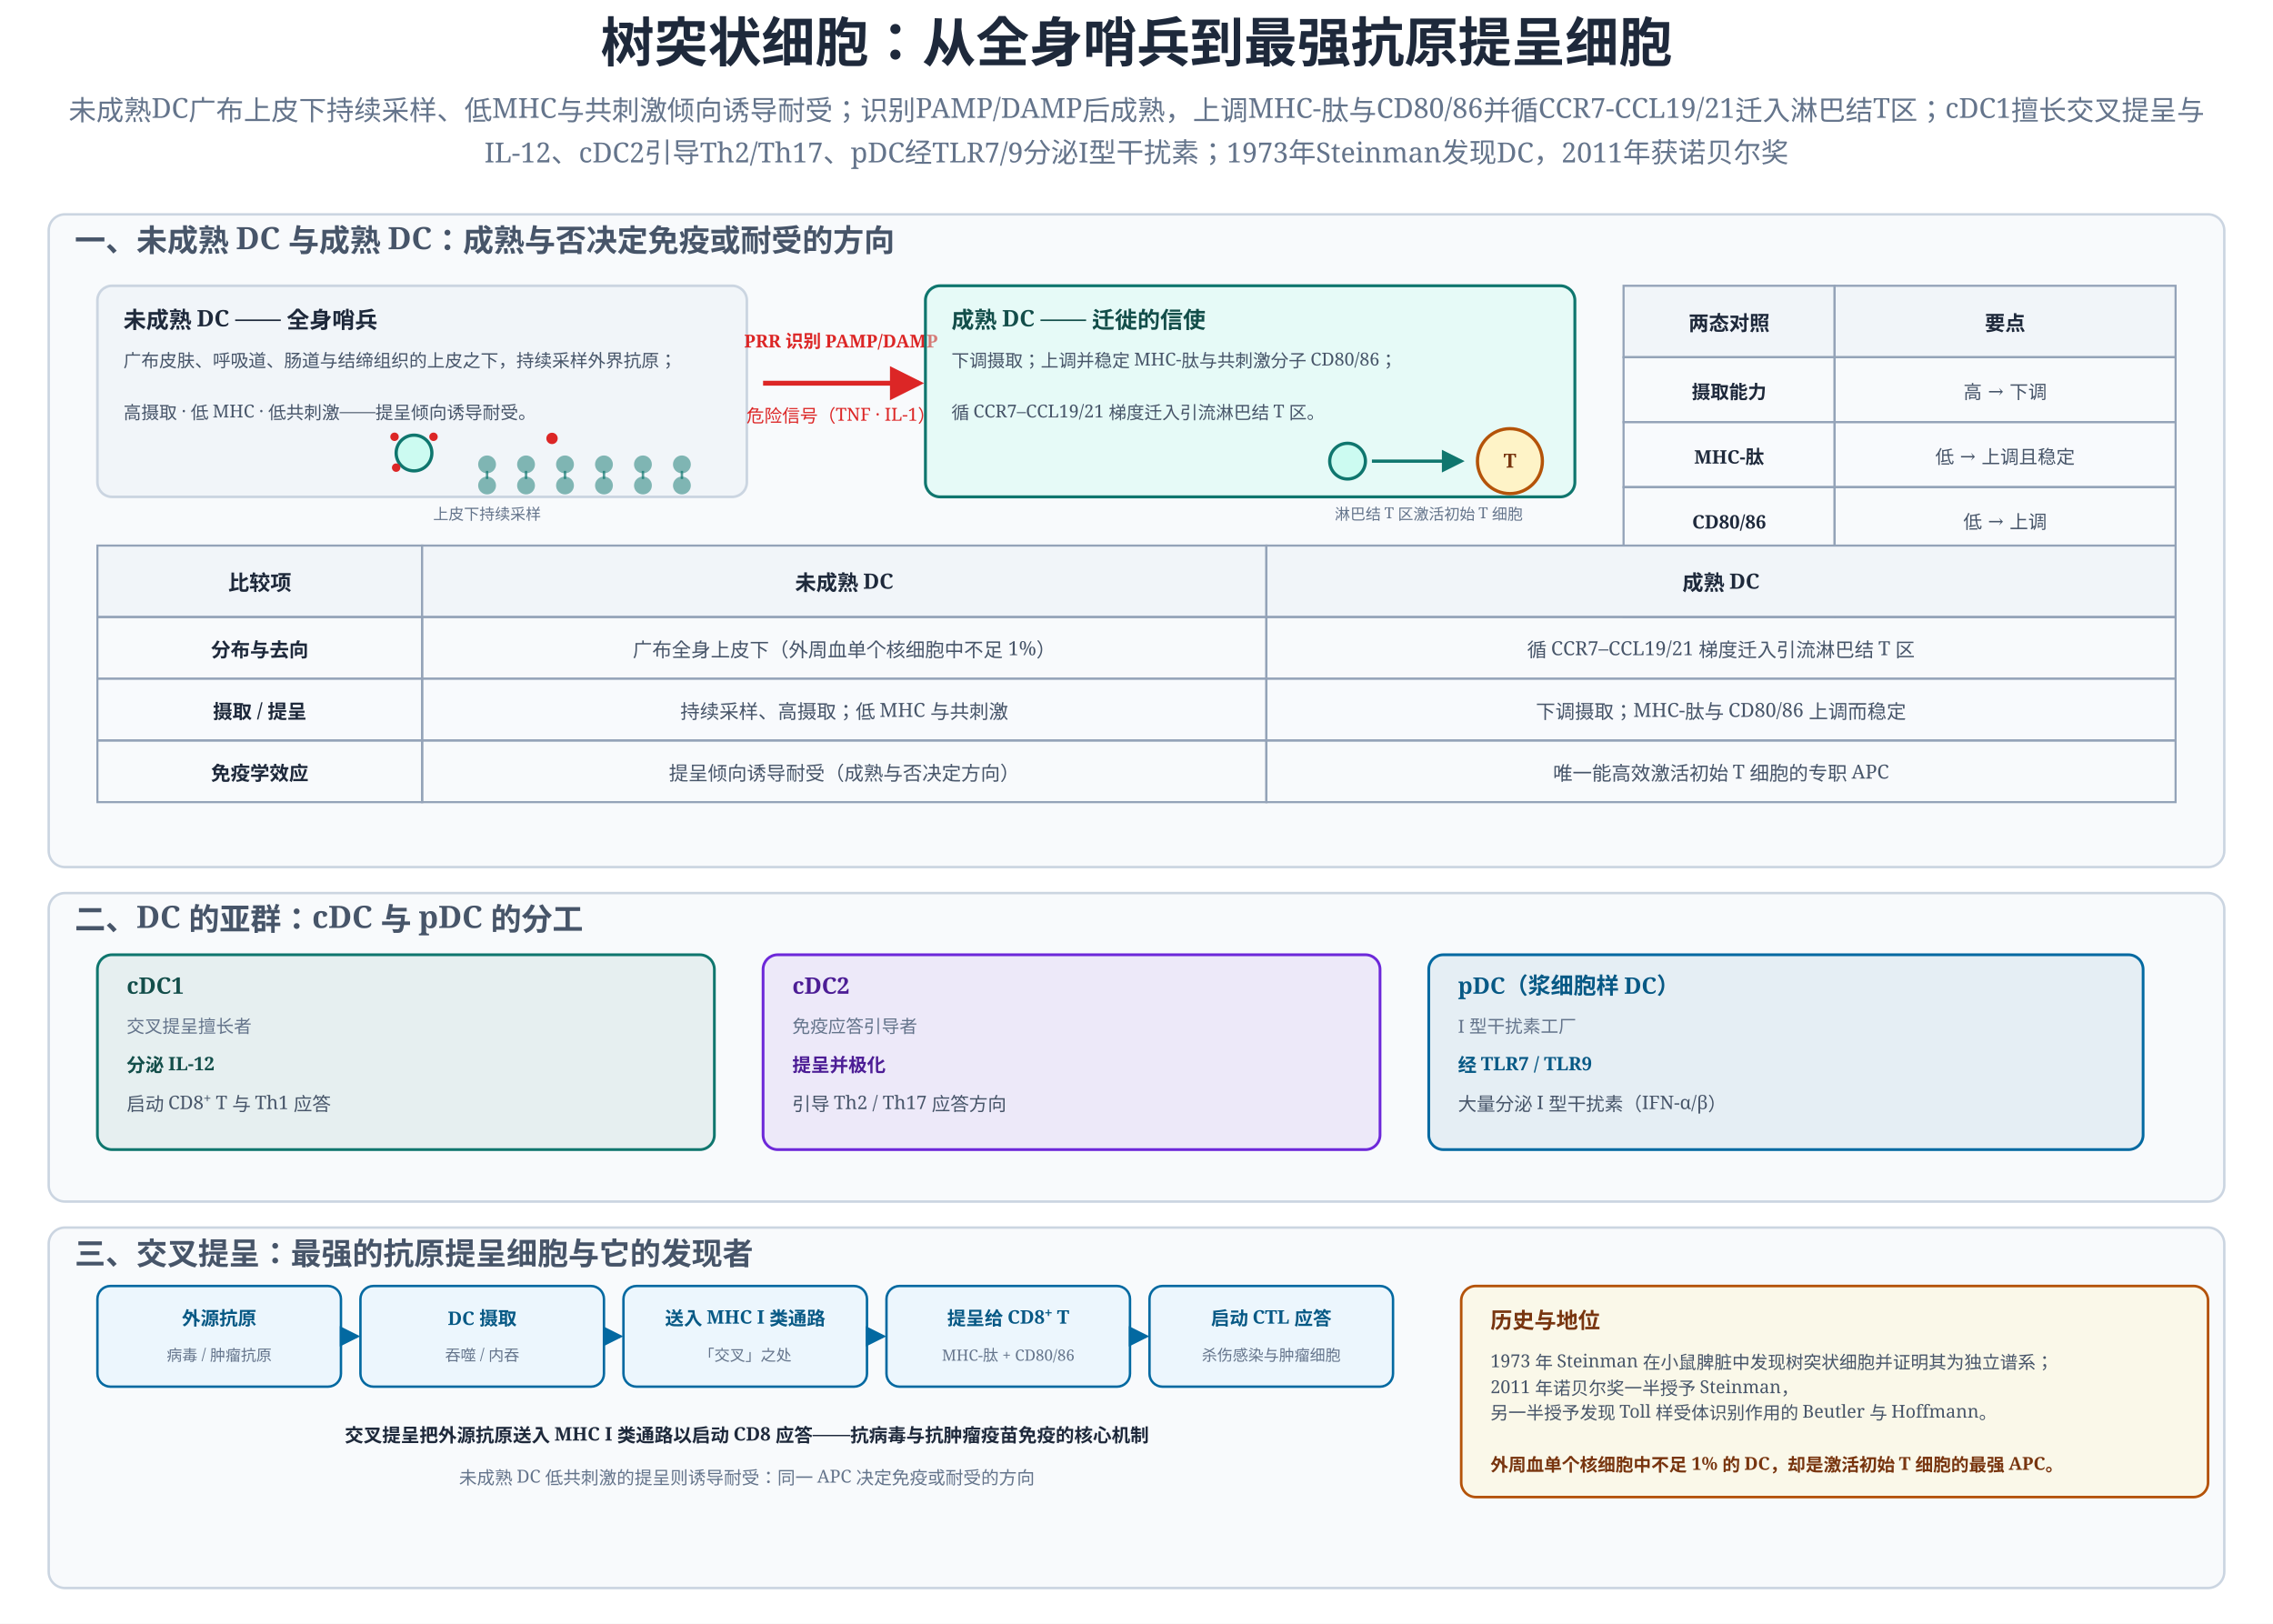
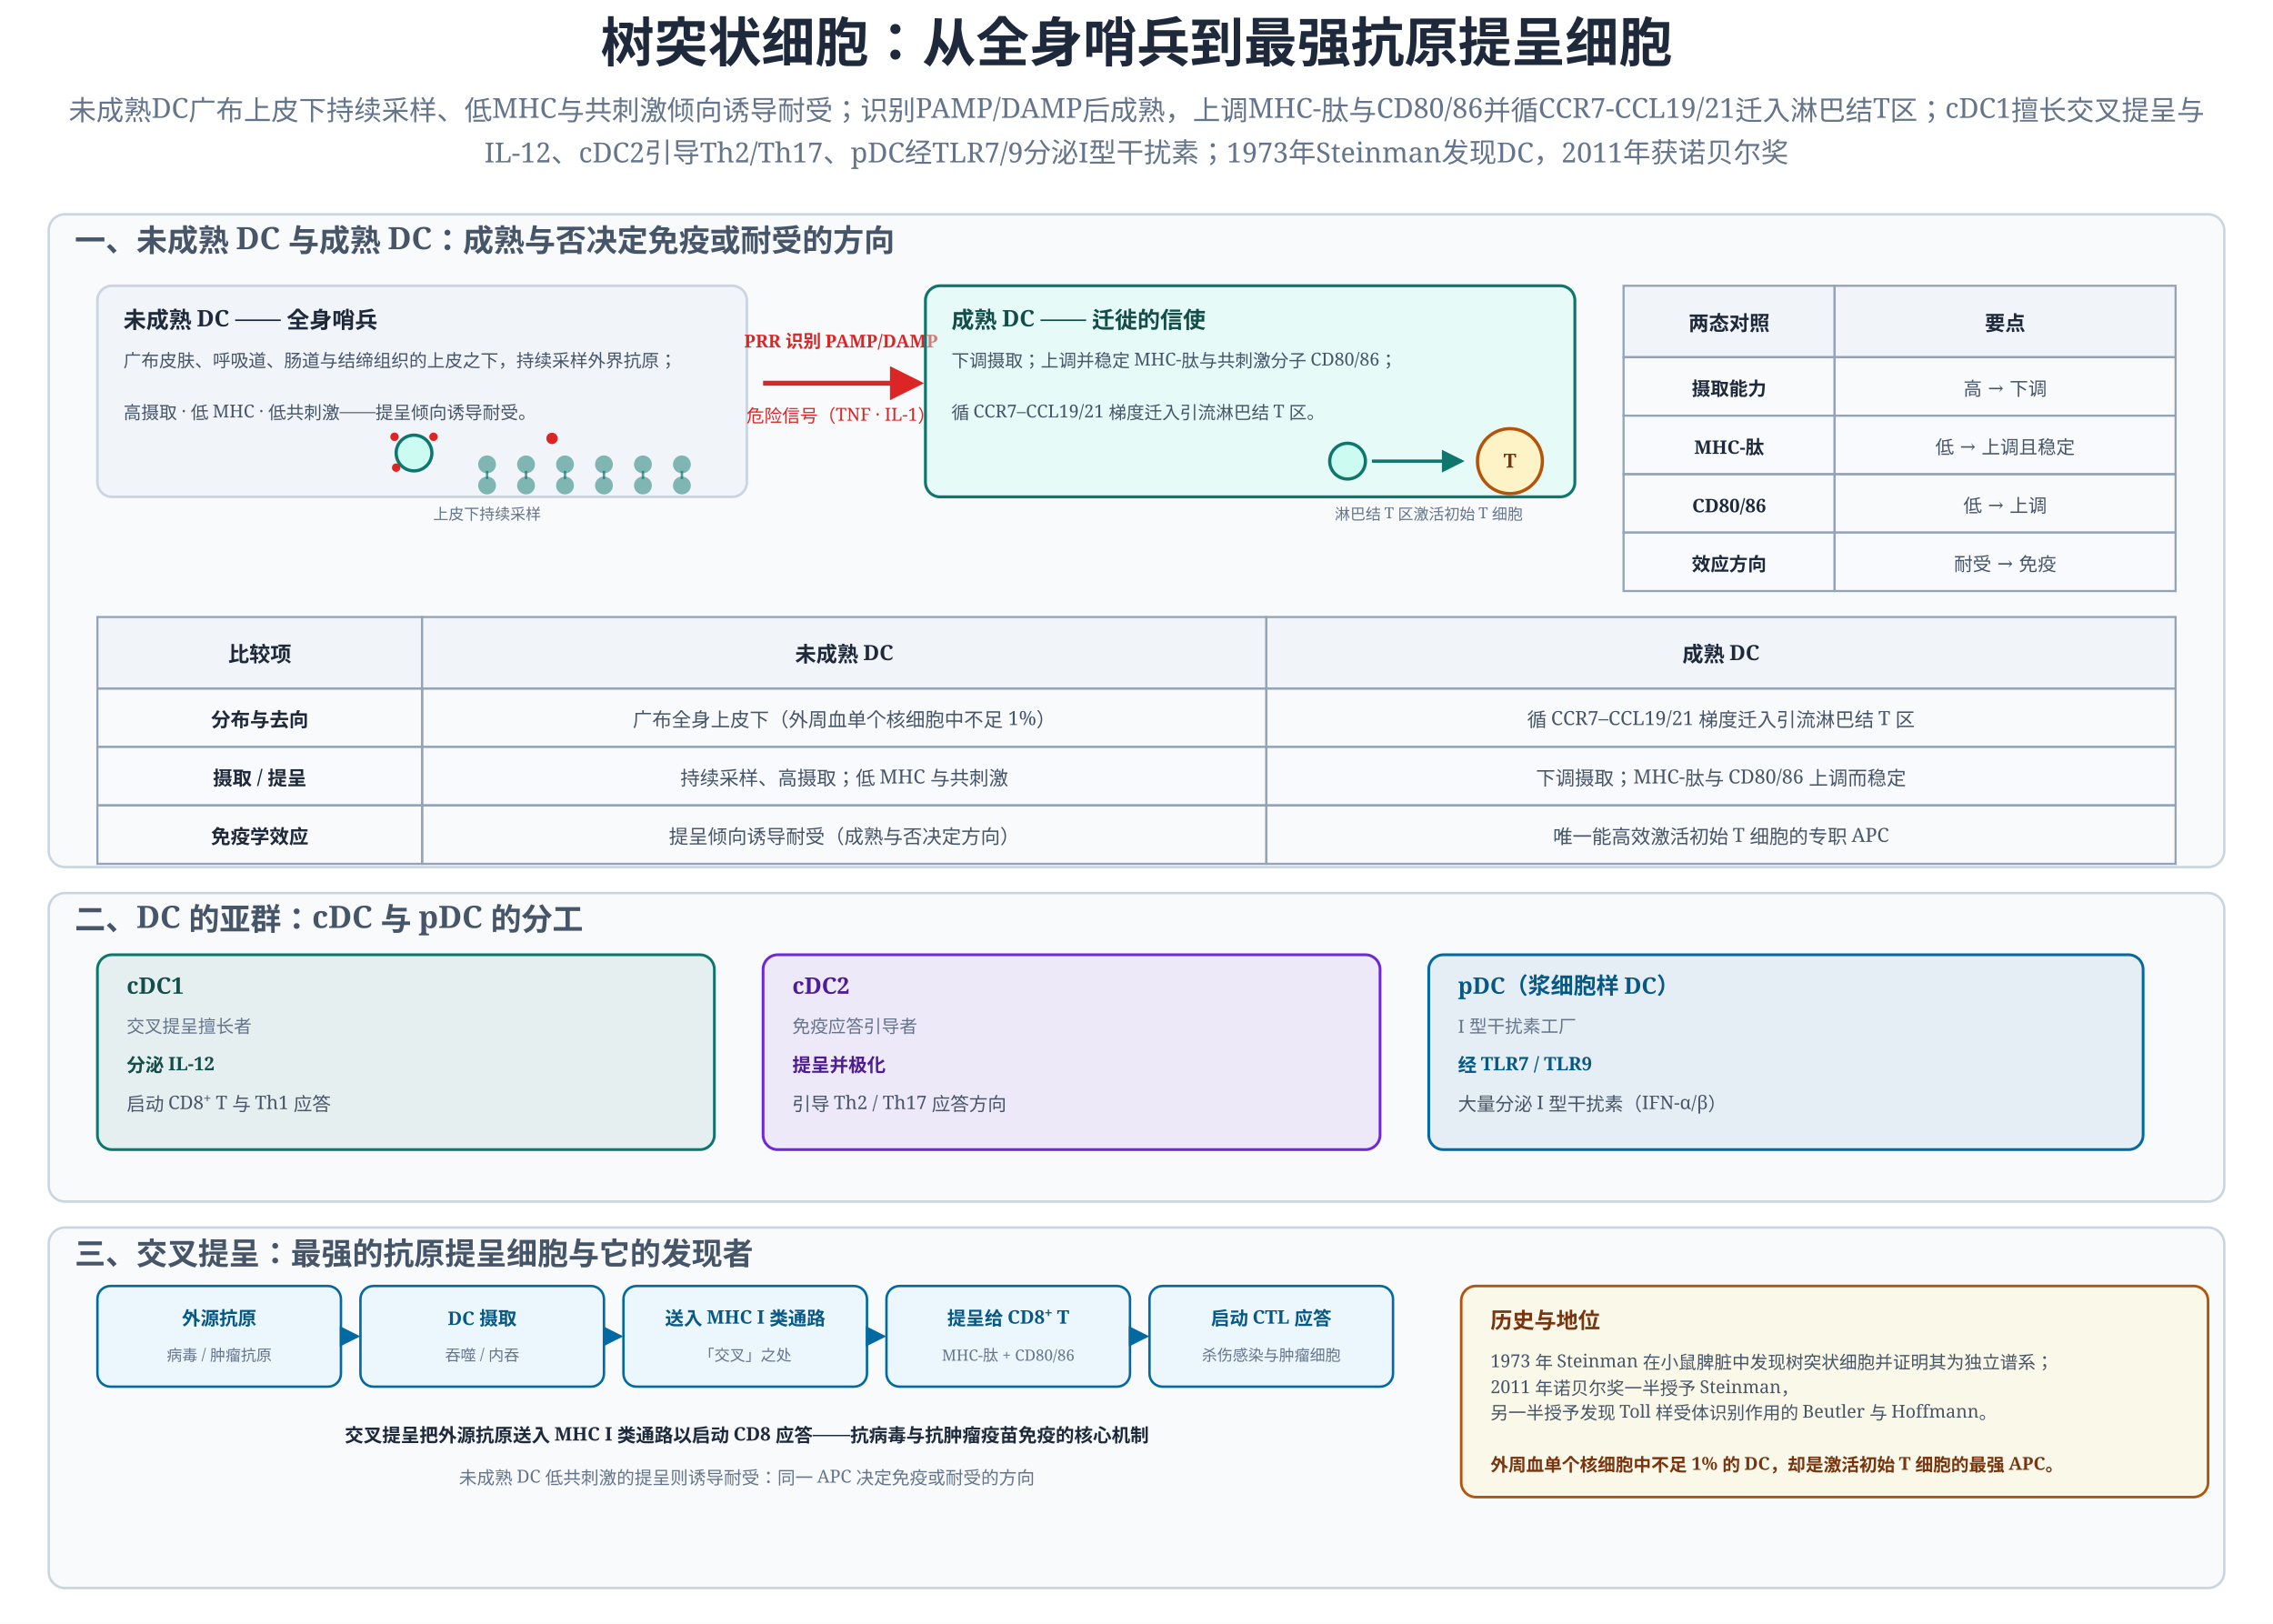
<svg xmlns="http://www.w3.org/2000/svg" width="1400" height="1000" viewBox="0 0 1400 1000" font-family="Noto Serif SC, LXGW WenKai, Songti SC, serif">
  <defs>
    <marker id="arr-ink" viewBox="0 0 10 10" refX="8.5" refY="5" markerWidth="7" markerHeight="7" orient="auto-start-reverse">
      <path d="M0,0 L10,5 L0,10 z" fill="#334155" />
    </marker>
    <marker id="arr-dna" viewBox="0 0 10 10" refX="8.5" refY="5" markerWidth="7" markerHeight="7" orient="auto-start-reverse">
      <path d="M0,0 L10,5 L0,10 z" fill="#0f766e" />
    </marker>
    <marker id="arr-rna" viewBox="0 0 10 10" refX="8.5" refY="5" markerWidth="7" markerHeight="7" orient="auto-start-reverse">
      <path d="M0,0 L10,5 L0,10 z" fill="#b45309" />
    </marker>
    <marker id="arr-pro" viewBox="0 0 10 10" refX="8.5" refY="5" markerWidth="7" markerHeight="7" orient="auto-start-reverse">
      <path d="M0,0 L10,5 L0,10 z" fill="#6d28d9" />
    </marker>
    <marker id="arr-enz" viewBox="0 0 10 10" refX="8.5" refY="5" markerWidth="7" markerHeight="7" orient="auto-start-reverse">
      <path d="M0,0 L10,5 L0,10 z" fill="#be185d" />
    </marker>
    <marker id="arr-acc" viewBox="0 0 10 10" refX="8.5" refY="5" markerWidth="7" markerHeight="7" orient="auto-start-reverse">
      <path d="M0,0 L10,5 L0,10 z" fill="#0369a1" />
    </marker>
    <marker id="arr-ok" viewBox="0 0 10 10" refX="8.5" refY="5" markerWidth="7" markerHeight="7" orient="auto-start-reverse">
      <path d="M0,0 L10,5 L0,10 z" fill="#059669" />
    </marker>
    <marker id="arr-warn" viewBox="0 0 10 10" refX="8.5" refY="5" markerWidth="7" markerHeight="7" orient="auto-start-reverse">
      <path d="M0,0 L10,5 L0,10 z" fill="#b45309" />
    </marker>
    <marker id="arr-bad" viewBox="0 0 10 10" refX="8.5" refY="5" markerWidth="7" markerHeight="7" orient="auto-start-reverse">
      <path d="M0,0 L10,5 L0,10 z" fill="#dc2626" />
    </marker>
    <marker id="arr-mute" viewBox="0 0 10 10" refX="8.5" refY="5" markerWidth="7" markerHeight="7" orient="auto-start-reverse">
      <path d="M0,0 L10,5 L0,10 z" fill="#94a3b8" />
    </marker>
  </defs>
  <rect x="0" y="0" width="1400" height="1000" fill="#ffffff" />
  <text x="700" y="38" text-anchor="middle" font-size="33" font-weight="700" fill="#1e293b">树突状细胞：从全身哨兵到最强抗原提呈细胞</text>
  <text x="700" y="74" text-anchor="middle" font-size="17" fill="#64748b">未成熟DC广布上皮下持续采样、低MHC与共刺激倾向诱导耐受；识别PAMP/DAMP后成熟，上调MHC-肽与CD80/86并循CCR7-CCL19/21迁入淋巴结T区；cDC1擅长交叉提呈与</text>
  <text x="700" y="100" text-anchor="middle" font-size="17" fill="#64748b">IL-12、cDC2引导Th2/Th17、pDC经TLR7/9分泌I型干扰素；1973年Steinman发现DC，2011年获诺贝尔奖</text>
  <rect x="30" y="132" width="1340" height="402" rx="10" fill="#f8fafc" stroke="#cbd5e1" stroke-width="1.5" />
  <text x="46" y="154.84" font-size="19" fill="#475569" font-weight="700">一、未成熟 DC 与成熟 DC：成熟与否决定免疫或耐受的方向</text>
  <rect x="60" y="176" width="400" height="130" rx="9" fill="#f1f5f9" stroke="#cbd5e1" stroke-width="1.6" />
  <text x="76" y="202" font-size="14" fill="#1e293b" font-weight="700">未成熟 DC —— 全身哨兵</text>
  <text x="76" y="226" font-size="11" fill="#475569">广布皮肤、呼吸道、肠道与结缔组织的上皮之下，持续采样外界抗原；</text>
  <text x="76" y="258" font-size="11" fill="#475569">高摄取 · 低 MHC · 低共刺激——提呈倾向诱导耐受。</text>
  <g>
    <circle cx="300" cy="286" r="5.5" fill="#0f766e" fill-opacity="0.5" />
    <line x1="300" y1="290" x2="300" y2="295" stroke="#0f766e" stroke-width="1.5" stroke-opacity="0.7" />
    <circle cx="300" cy="299" r="5.5" fill="#0f766e" fill-opacity="0.5" />
    <circle cx="324" cy="286" r="5.5" fill="#0f766e" fill-opacity="0.5" />
    <line x1="324" y1="290" x2="324" y2="295" stroke="#0f766e" stroke-width="1.5" stroke-opacity="0.7" />
    <circle cx="324" cy="299" r="5.5" fill="#0f766e" fill-opacity="0.5" />
    <circle cx="348" cy="286" r="5.5" fill="#0f766e" fill-opacity="0.5" />
    <line x1="348" y1="290" x2="348" y2="295" stroke="#0f766e" stroke-width="1.5" stroke-opacity="0.7" />
    <circle cx="348" cy="299" r="5.5" fill="#0f766e" fill-opacity="0.5" />
    <circle cx="372" cy="286" r="5.5" fill="#0f766e" fill-opacity="0.5" />
    <line x1="372" y1="290" x2="372" y2="295" stroke="#0f766e" stroke-width="1.5" stroke-opacity="0.7" />
    <circle cx="372" cy="299" r="5.5" fill="#0f766e" fill-opacity="0.5" />
    <circle cx="396" cy="286" r="5.5" fill="#0f766e" fill-opacity="0.5" />
    <line x1="396" y1="290" x2="396" y2="295" stroke="#0f766e" stroke-width="1.5" stroke-opacity="0.7" />
    <circle cx="396" cy="299" r="5.5" fill="#0f766e" fill-opacity="0.5" />
    <circle cx="420" cy="286" r="5.5" fill="#0f766e" fill-opacity="0.5" />
    <line x1="420" y1="290" x2="420" y2="295" stroke="#0f766e" stroke-width="1.5" stroke-opacity="0.7" />
    <circle cx="420" cy="299" r="5.5" fill="#0f766e" fill-opacity="0.5" />
  </g>
  <circle cx="255" cy="279" r="11" fill="#ccfbf1" stroke="#0f766e" stroke-width="2" />
  <circle cx="243" cy="269" r="2.6" fill="#dc2626" />
  <circle cx="267" cy="269" r="2.6" fill="#dc2626" />
  <circle cx="244" cy="288" r="2.6" fill="#dc2626" />
  <circle cx="340" cy="270" r="3.5" fill="#dc2626" />
  <text x="300" y="320" font-size="9.5" fill="#64748b" text-anchor="middle">上皮下持续采样</text>
  <line x1="470" y1="236" x2="566" y2="236" stroke="#dc2626" stroke-width="3" marker-end="url(#arr-bad)" />
  <text x="518" y="214" font-size="11" fill="#dc2626" text-anchor="middle" font-weight="700">PRR 识别 PAMP/DAMP</text>
  <text x="518" y="260" font-size="11" fill="#dc2626" text-anchor="middle">危险信号（TNF · IL-1）</text>
  <rect x="570" y="176" width="400" height="130" rx="9" fill="#ccfbf1" fill-opacity="0.4" stroke="#0f766e" stroke-width="1.8" />
  <text x="586" y="202" font-size="14" fill="#134e4a" font-weight="700">成熟 DC —— 迁徙的信使</text>
  <text x="586" y="226" font-size="11" fill="#475569">下调摄取；上调并稳定 MHC-肽与共刺激分子 CD80/86；</text>
  <text x="586" y="258" font-size="11" fill="#475569">循 CCR7–CCL19/21 梯度迁入引流淋巴结 T 区。</text>
  <circle cx="830" cy="284" r="11" fill="#ccfbf1" stroke="#0f766e" stroke-width="2" />
  <line x1="845" y1="284" x2="900" y2="284" stroke="#0f766e" stroke-width="2" marker-end="url(#arr-dna)" />
  <circle cx="930" cy="284" r="20" fill="#fef3c7" stroke="#b45309" stroke-width="2" />
  <text x="930" y="288" font-size="12" fill="#78350f" text-anchor="middle" font-weight="700">T</text>
  <text x="880" y="320" font-size="9.5" fill="#64748b" text-anchor="middle">淋巴结 T 区激活初始 T 细胞</text>
  <rect x="1000" y="176" width="130" height="44" fill="#f1f5f9" stroke="#94a3b8" stroke-width="1.3" />
  <text x="1065" y="203.5" font-size="12.5" fill="#1e293b" text-anchor="middle" font-weight="700">两态对照</text>
  <rect x="1130" y="176" width="210" height="44" fill="#f1f5f9" stroke="#94a3b8" stroke-width="1.3" />
  <text x="1235" y="203.5" font-size="12.5" fill="#1e293b" text-anchor="middle" font-weight="700">要点</text>
-   <rect x="1000" y="220" width="130" height="40" fill="none" stroke="#94a3b8" stroke-width="1.3" />
-   <text x="1065" y="245.5" font-size="11.5" fill="#1e293b" text-anchor="middle" font-weight="700">摄取能力</text>
-   <rect x="1130" y="220" width="210" height="40" fill="none" stroke="#94a3b8" stroke-width="1.3" />
-   <text x="1235" y="245.5" font-size="11.5" fill="#475569" text-anchor="middle" font-weight="500">高 → 下调</text>
-   <rect x="1000" y="260" width="340" height="40" fill="#f8fafc" fill-opacity="0.85" />
-   <rect x="1000" y="260" width="130" height="40" fill="none" stroke="#94a3b8" stroke-width="1.3" />
-   <text x="1065" y="285.5" font-size="11.5" fill="#1e293b" text-anchor="middle" font-weight="700">MHC-肽</text>
-   <rect x="1130" y="260" width="210" height="40" fill="none" stroke="#94a3b8" stroke-width="1.3" />
-   <text x="1235" y="285.5" font-size="11.5" fill="#475569" text-anchor="middle" font-weight="500">低 → 上调且稳定</text>
-   <rect x="1000" y="300" width="130" height="40" fill="none" stroke="#94a3b8" stroke-width="1.3" />
-   <text x="1065" y="325.5" font-size="11.5" fill="#1e293b" text-anchor="middle" font-weight="700">CD80/86</text>
-   <rect x="1130" y="300" width="210" height="40" fill="none" stroke="#94a3b8" stroke-width="1.3" />
-   <text x="1235" y="325.5" font-size="11.5" fill="#475569" text-anchor="middle" font-weight="500">低 → 上调</text>
-   <rect x="1000" y="340" width="340" height="40" fill="#f8fafc" fill-opacity="0.85" />
-   <rect x="1000" y="340" width="130" height="40" fill="none" stroke="#94a3b8" stroke-width="1.3" />
-   <text x="1065" y="365.5" font-size="11.5" fill="#1e293b" text-anchor="middle" font-weight="700">效应方向</text>
-   <rect x="1130" y="340" width="210" height="40" fill="none" stroke="#94a3b8" stroke-width="1.3" />
-   <text x="1235" y="365.5" font-size="11.5" fill="#475569" text-anchor="middle" font-weight="500">耐受 → 免疫</text>
-   <rect x="60" y="336" width="200" height="44" fill="#f1f5f9" stroke="#94a3b8" stroke-width="1.3" />
-   <text x="160" y="363.5" font-size="13" fill="#1e293b" text-anchor="middle" font-weight="700">比较项</text>
-   <rect x="260" y="336" width="520" height="44" fill="#f1f5f9" stroke="#94a3b8" stroke-width="1.3" />
-   <text x="520" y="363.5" font-size="13" fill="#1e293b" text-anchor="middle" font-weight="700">未成熟 DC</text>
-   <rect x="780" y="336" width="560" height="44" fill="#f1f5f9" stroke="#94a3b8" stroke-width="1.3" />
-   <text x="1060" y="363.5" font-size="13" fill="#1e293b" text-anchor="middle" font-weight="700">成熟 DC</text>
-   <rect x="60" y="380" width="200" height="38" fill="none" stroke="#94a3b8" stroke-width="1.3" />
-   <text x="160" y="404.5" font-size="12" fill="#1e293b" text-anchor="middle" font-weight="700">分布与去向</text>
-   <rect x="260" y="380" width="520" height="38" fill="none" stroke="#94a3b8" stroke-width="1.3" />
-   <text x="520" y="404.5" font-size="12" fill="#475569" text-anchor="middle" font-weight="500">广布全身上皮下（外周血单个核细胞中不足 1%）</text>
-   <rect x="780" y="380" width="560" height="38" fill="none" stroke="#94a3b8" stroke-width="1.3" />
-   <text x="1060" y="404.5" font-size="12" fill="#475569" text-anchor="middle" font-weight="500">循 CCR7–CCL19/21 梯度迁入引流淋巴结 T 区</text>
-   <rect x="60" y="418" width="1280" height="38" fill="#f8fafc" fill-opacity="0.85" />
-   <rect x="60" y="418" width="200" height="38" fill="none" stroke="#94a3b8" stroke-width="1.3" />
-   <text x="160" y="442.5" font-size="12" fill="#1e293b" text-anchor="middle" font-weight="700">摄取 / 提呈</text>
-   <rect x="260" y="418" width="520" height="38" fill="none" stroke="#94a3b8" stroke-width="1.3" />
-   <text x="520" y="442.5" font-size="12" fill="#475569" text-anchor="middle" font-weight="500">持续采样、高摄取；低 MHC 与共刺激</text>
-   <rect x="780" y="418" width="560" height="38" fill="none" stroke="#94a3b8" stroke-width="1.3" />
-   <text x="1060" y="442.5" font-size="12" fill="#475569" text-anchor="middle" font-weight="500">下调摄取；MHC-肽与 CD80/86 上调而稳定</text>
-   <rect x="60" y="456" width="200" height="38" fill="none" stroke="#94a3b8" stroke-width="1.3" />
-   <text x="160" y="480.5" font-size="12" fill="#1e293b" text-anchor="middle" font-weight="700">免疫学效应</text>
-   <rect x="260" y="456" width="520" height="38" fill="none" stroke="#94a3b8" stroke-width="1.3" />
-   <text x="520" y="480.5" font-size="12" fill="#475569" text-anchor="middle" font-weight="500">提呈倾向诱导耐受（成熟与否决定方向）</text>
-   <rect x="780" y="456" width="560" height="38" fill="none" stroke="#94a3b8" stroke-width="1.3" />
-   <text x="1060" y="480.5" font-size="12" fill="#475569" text-anchor="middle" font-weight="500">唯一能高效激活初始 T 细胞的专职 APC</text>
+   <rect x="1000" y="220" width="130" height="36" fill="none" stroke="#94a3b8" stroke-width="1.3" />
+   <text x="1065" y="243.5" font-size="11.5" fill="#1e293b" text-anchor="middle" font-weight="700">摄取能力</text>
+   <rect x="1130" y="220" width="210" height="36" fill="none" stroke="#94a3b8" stroke-width="1.3" />
+   <text x="1235" y="243.5" font-size="11.5" fill="#475569" text-anchor="middle" font-weight="500">高 → 下调</text>
+   <rect x="1000" y="256" width="340" height="36" fill="#f8fafc" fill-opacity="0.85" />
+   <rect x="1000" y="256" width="130" height="36" fill="none" stroke="#94a3b8" stroke-width="1.3" />
+   <text x="1065" y="279.5" font-size="11.5" fill="#1e293b" text-anchor="middle" font-weight="700">MHC-肽</text>
+   <rect x="1130" y="256" width="210" height="36" fill="none" stroke="#94a3b8" stroke-width="1.3" />
+   <text x="1235" y="279.5" font-size="11.5" fill="#475569" text-anchor="middle" font-weight="500">低 → 上调且稳定</text>
+   <rect x="1000" y="292" width="130" height="36" fill="none" stroke="#94a3b8" stroke-width="1.3" />
+   <text x="1065" y="315.5" font-size="11.5" fill="#1e293b" text-anchor="middle" font-weight="700">CD80/86</text>
+   <rect x="1130" y="292" width="210" height="36" fill="none" stroke="#94a3b8" stroke-width="1.3" />
+   <text x="1235" y="315.5" font-size="11.5" fill="#475569" text-anchor="middle" font-weight="500">低 → 上调</text>
+   <rect x="1000" y="328" width="340" height="36" fill="#f8fafc" fill-opacity="0.85" />
+   <rect x="1000" y="328" width="130" height="36" fill="none" stroke="#94a3b8" stroke-width="1.3" />
+   <text x="1065" y="351.5" font-size="11.5" fill="#1e293b" text-anchor="middle" font-weight="700">效应方向</text>
+   <rect x="1130" y="328" width="210" height="36" fill="none" stroke="#94a3b8" stroke-width="1.3" />
+   <text x="1235" y="351.5" font-size="11.5" fill="#475569" text-anchor="middle" font-weight="500">耐受 → 免疫</text>
+   <rect x="60" y="380" width="200" height="44" fill="#f1f5f9" stroke="#94a3b8" stroke-width="1.3" />
+   <text x="160" y="407.5" font-size="13" fill="#1e293b" text-anchor="middle" font-weight="700">比较项</text>
+   <rect x="260" y="380" width="520" height="44" fill="#f1f5f9" stroke="#94a3b8" stroke-width="1.3" />
+   <text x="520" y="407.5" font-size="13" fill="#1e293b" text-anchor="middle" font-weight="700">未成熟 DC</text>
+   <rect x="780" y="380" width="560" height="44" fill="#f1f5f9" stroke="#94a3b8" stroke-width="1.3" />
+   <text x="1060" y="407.5" font-size="13" fill="#1e293b" text-anchor="middle" font-weight="700">成熟 DC</text>
+   <rect x="60" y="424" width="200" height="36" fill="none" stroke="#94a3b8" stroke-width="1.3" />
+   <text x="160" y="447.5" font-size="12" fill="#1e293b" text-anchor="middle" font-weight="700">分布与去向</text>
+   <rect x="260" y="424" width="520" height="36" fill="none" stroke="#94a3b8" stroke-width="1.3" />
+   <text x="520" y="447.5" font-size="12" fill="#475569" text-anchor="middle" font-weight="500">广布全身上皮下（外周血单个核细胞中不足 1%）</text>
+   <rect x="780" y="424" width="560" height="36" fill="none" stroke="#94a3b8" stroke-width="1.3" />
+   <text x="1060" y="447.5" font-size="12" fill="#475569" text-anchor="middle" font-weight="500">循 CCR7–CCL19/21 梯度迁入引流淋巴结 T 区</text>
+   <rect x="60" y="460" width="1280" height="36" fill="#f8fafc" fill-opacity="0.85" />
+   <rect x="60" y="460" width="200" height="36" fill="none" stroke="#94a3b8" stroke-width="1.3" />
+   <text x="160" y="483.5" font-size="12" fill="#1e293b" text-anchor="middle" font-weight="700">摄取 / 提呈</text>
+   <rect x="260" y="460" width="520" height="36" fill="none" stroke="#94a3b8" stroke-width="1.3" />
+   <text x="520" y="483.5" font-size="12" fill="#475569" text-anchor="middle" font-weight="500">持续采样、高摄取；低 MHC 与共刺激</text>
+   <rect x="780" y="460" width="560" height="36" fill="none" stroke="#94a3b8" stroke-width="1.3" />
+   <text x="1060" y="483.5" font-size="12" fill="#475569" text-anchor="middle" font-weight="500">下调摄取；MHC-肽与 CD80/86 上调而稳定</text>
+   <rect x="60" y="496" width="200" height="36" fill="none" stroke="#94a3b8" stroke-width="1.3" />
+   <text x="160" y="519.5" font-size="12" fill="#1e293b" text-anchor="middle" font-weight="700">免疫学效应</text>
+   <rect x="260" y="496" width="520" height="36" fill="none" stroke="#94a3b8" stroke-width="1.3" />
+   <text x="520" y="519.5" font-size="12" fill="#475569" text-anchor="middle" font-weight="500">提呈倾向诱导耐受（成熟与否决定方向）</text>
+   <rect x="780" y="496" width="560" height="36" fill="none" stroke="#94a3b8" stroke-width="1.3" />
+   <text x="1060" y="519.5" font-size="12" fill="#475569" text-anchor="middle" font-weight="500">唯一能高效激活初始 T 细胞的专职 APC</text>
  <rect x="30" y="550" width="1340" height="190" rx="10" fill="#f8fafc" stroke="#cbd5e1" stroke-width="1.5" />
  <text x="46" y="572.84" font-size="19" fill="#475569" font-weight="700">二、DC 的亚群：cDC 与 pDC 的分工</text>
  <rect x="60" y="588" width="380" height="120" rx="9" fill="#0f766e" fill-opacity="0.08" stroke="#0f766e" stroke-width="1.7" />
  <text x="78" y="612" font-size="14" fill="#134e4a" font-weight="700">cDC1</text>
  <text x="78" y="636" font-size="11" fill="#64748b">交叉提呈擅长者</text>
  <text x="78" y="660" font-size="11.5" fill="#134e4a" font-weight="600">分泌 IL-12</text>
  <text x="78" y="684" font-size="11.5" fill="#475569">启动 CD8⁺ T 与 Th1 应答</text>
  <rect x="470" y="588" width="380" height="120" rx="9" fill="#6d28d9" fill-opacity="0.08" stroke="#6d28d9" stroke-width="1.7" />
  <text x="488" y="612" font-size="14" fill="#4c1d95" font-weight="700">cDC2</text>
  <text x="488" y="636" font-size="11" fill="#64748b">免疫应答引导者</text>
  <text x="488" y="660" font-size="11.5" fill="#4c1d95" font-weight="600">提呈并极化</text>
  <text x="488" y="684" font-size="11.5" fill="#475569">引导 Th2 / Th17 应答方向</text>
  <rect x="880" y="588" width="440" height="120" rx="9" fill="#0369a1" fill-opacity="0.08" stroke="#0369a1" stroke-width="1.7" />
  <text x="898" y="612" font-size="14" fill="#075985" font-weight="700">pDC（浆细胞样 DC）</text>
  <text x="898" y="636" font-size="11" fill="#64748b">I 型干扰素工厂</text>
  <text x="898" y="660" font-size="11.5" fill="#075985" font-weight="600">经 TLR7 / TLR9</text>
  <text x="898" y="684" font-size="11.5" fill="#475569">大量分泌 I 型干扰素（IFN-α/β）</text>
  <rect x="30" y="756" width="1340" height="222" rx="10" fill="#f8fafc" stroke="#cbd5e1" stroke-width="1.5" />
  <text x="46" y="778.84" font-size="19" fill="#475569" font-weight="700">三、交叉提呈：最强的抗原提呈细胞与它的发现者</text>
  <rect x="60" y="792" width="150" height="62" rx="8" fill="#e0f2fe" fill-opacity="0.5" stroke="#0369a1" stroke-width="1.5" />
  <text x="135" y="816" font-size="11.5" fill="#075985" text-anchor="middle" font-weight="700">外源抗原</text>
  <text x="135" y="838" font-size="9.5" fill="#64748b" text-anchor="middle">病毒 / 肿瘤抗原</text>
  <line x1="212" y1="823" x2="220" y2="823" stroke="#0369a1" stroke-width="1.8" marker-end="url(#arr-acc)" />
  <rect x="222" y="792" width="150" height="62" rx="8" fill="#e0f2fe" fill-opacity="0.5" stroke="#0369a1" stroke-width="1.5" />
  <text x="297" y="816" font-size="11.5" fill="#075985" text-anchor="middle" font-weight="700">DC 摄取</text>
  <text x="297" y="838" font-size="9.5" fill="#64748b" text-anchor="middle">吞噬 / 内吞</text>
  <line x1="374" y1="823" x2="382" y2="823" stroke="#0369a1" stroke-width="1.8" marker-end="url(#arr-acc)" />
  <rect x="384" y="792" width="150" height="62" rx="8" fill="#e0f2fe" fill-opacity="0.5" stroke="#0369a1" stroke-width="1.5" />
  <text x="459" y="816" font-size="11.5" fill="#075985" text-anchor="middle" font-weight="700">送入 MHC I 类通路</text>
  <text x="459" y="838" font-size="9.5" fill="#64748b" text-anchor="middle">「交叉」之处</text>
  <line x1="536" y1="823" x2="544" y2="823" stroke="#0369a1" stroke-width="1.8" marker-end="url(#arr-acc)" />
  <rect x="546" y="792" width="150" height="62" rx="8" fill="#e0f2fe" fill-opacity="0.5" stroke="#0369a1" stroke-width="1.5" />
  <text x="621" y="816" font-size="11.5" fill="#075985" text-anchor="middle" font-weight="700">提呈给 CD8⁺ T</text>
  <text x="621" y="838" font-size="9.5" fill="#64748b" text-anchor="middle">MHC-肽 + CD80/86</text>
  <line x1="698" y1="823" x2="706" y2="823" stroke="#0369a1" stroke-width="1.8" marker-end="url(#arr-acc)" />
  <rect x="708" y="792" width="150" height="62" rx="8" fill="#e0f2fe" fill-opacity="0.5" stroke="#0369a1" stroke-width="1.5" />
  <text x="783" y="816" font-size="11.5" fill="#075985" text-anchor="middle" font-weight="700">启动 CTL 应答</text>
  <text x="783" y="838" font-size="9.5" fill="#64748b" text-anchor="middle">杀伤感染与肿瘤细胞</text>
  <text x="460" y="888" font-size="11.5" fill="#1e293b" text-anchor="middle" font-weight="600">交叉提呈把外源抗原送入 MHC I 类通路以启动 CD8 应答——抗病毒与抗肿瘤疫苗免疫的核心机制</text>
  <text x="460" y="914" font-size="11" fill="#64748b" text-anchor="middle">未成熟 DC 低共刺激的提呈则诱导耐受：同一 APC 决定免疫或耐受的方向</text>
  <rect x="900" y="792" width="460" height="130" rx="9" fill="#fef3c7" fill-opacity="0.35" stroke="#b45309" stroke-width="1.6" />
  <text x="918" y="818" font-size="13.5" fill="#78350f" font-weight="700">历史与地位</text>
  <text x="918" y="842" font-size="11" fill="#475569">1973 年 Steinman 在小鼠脾脏中发现树突状细胞并证明其为独立谱系；</text>
  <text x="918" y="858" font-size="11" fill="#475569">2011 年诺贝尔奖一半授予 Steinman，</text>
  <text x="918" y="874" font-size="11" fill="#475569">另一半授予发现 Toll 样受体识别作用的 Beutler 与 Hoffmann。</text>
  <text x="918" y="906" font-size="11" fill="#78350f" font-weight="600">外周血单个核细胞中不足 1% 的 DC，却是激活初始 T 细胞的最强 APC。</text>
</svg>
